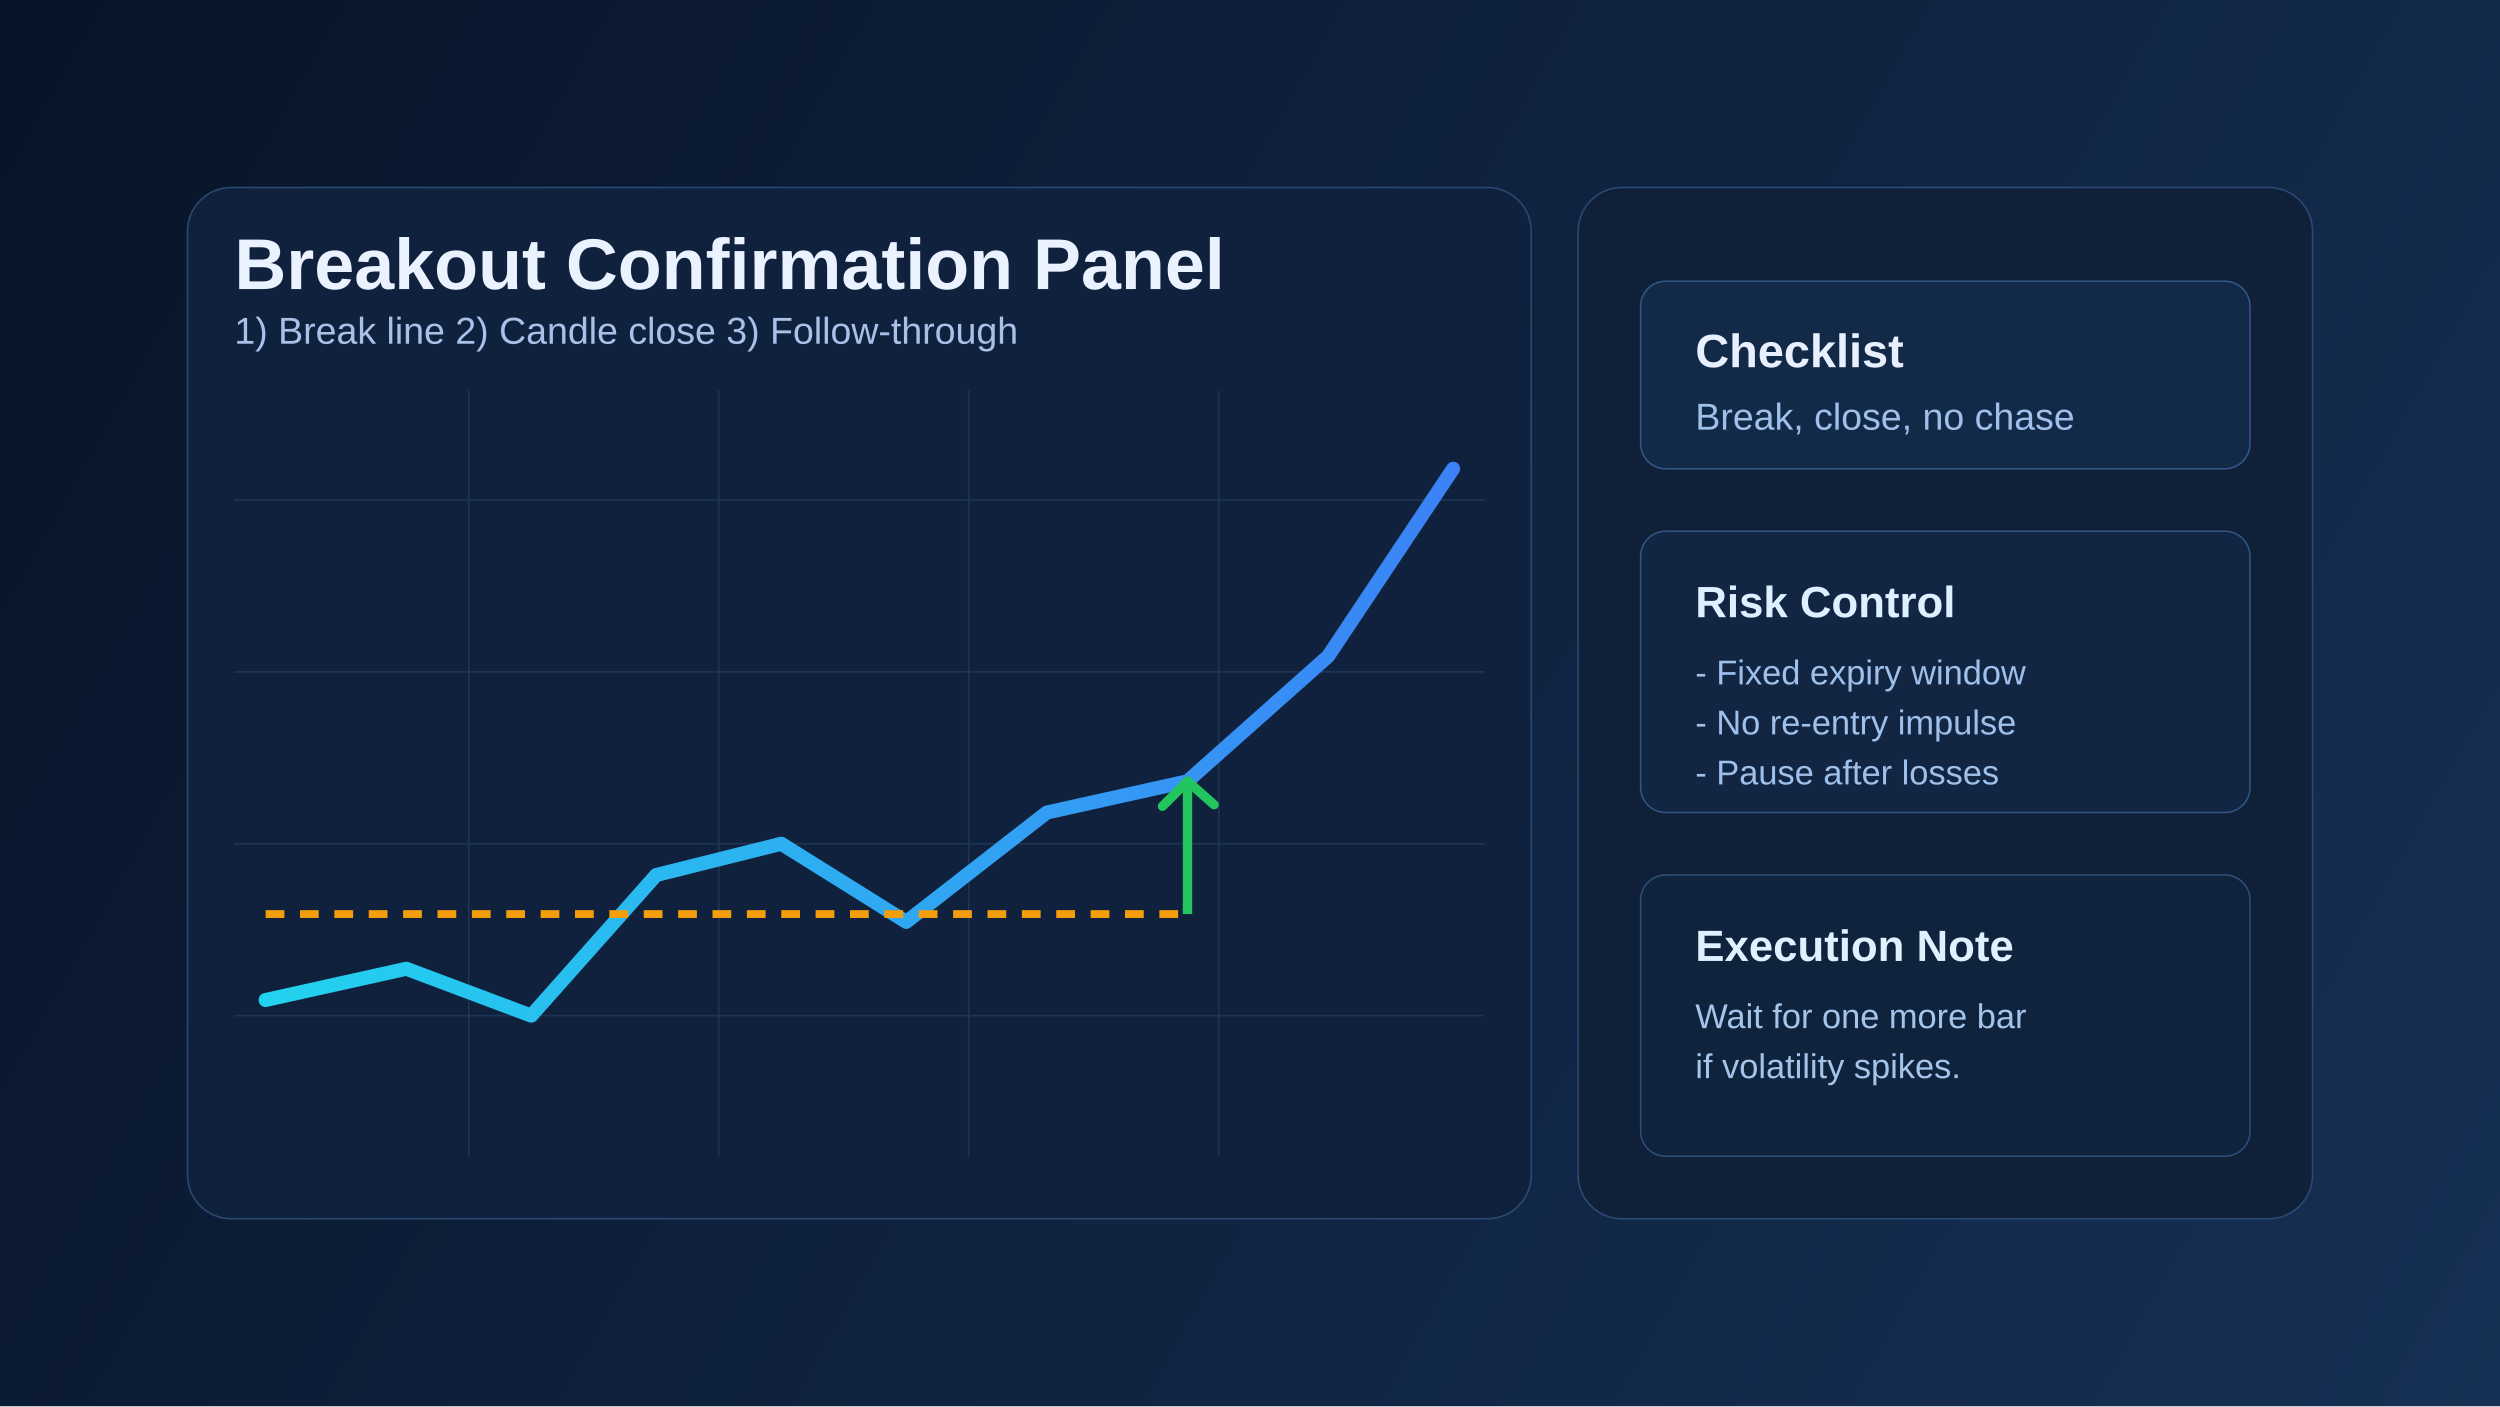
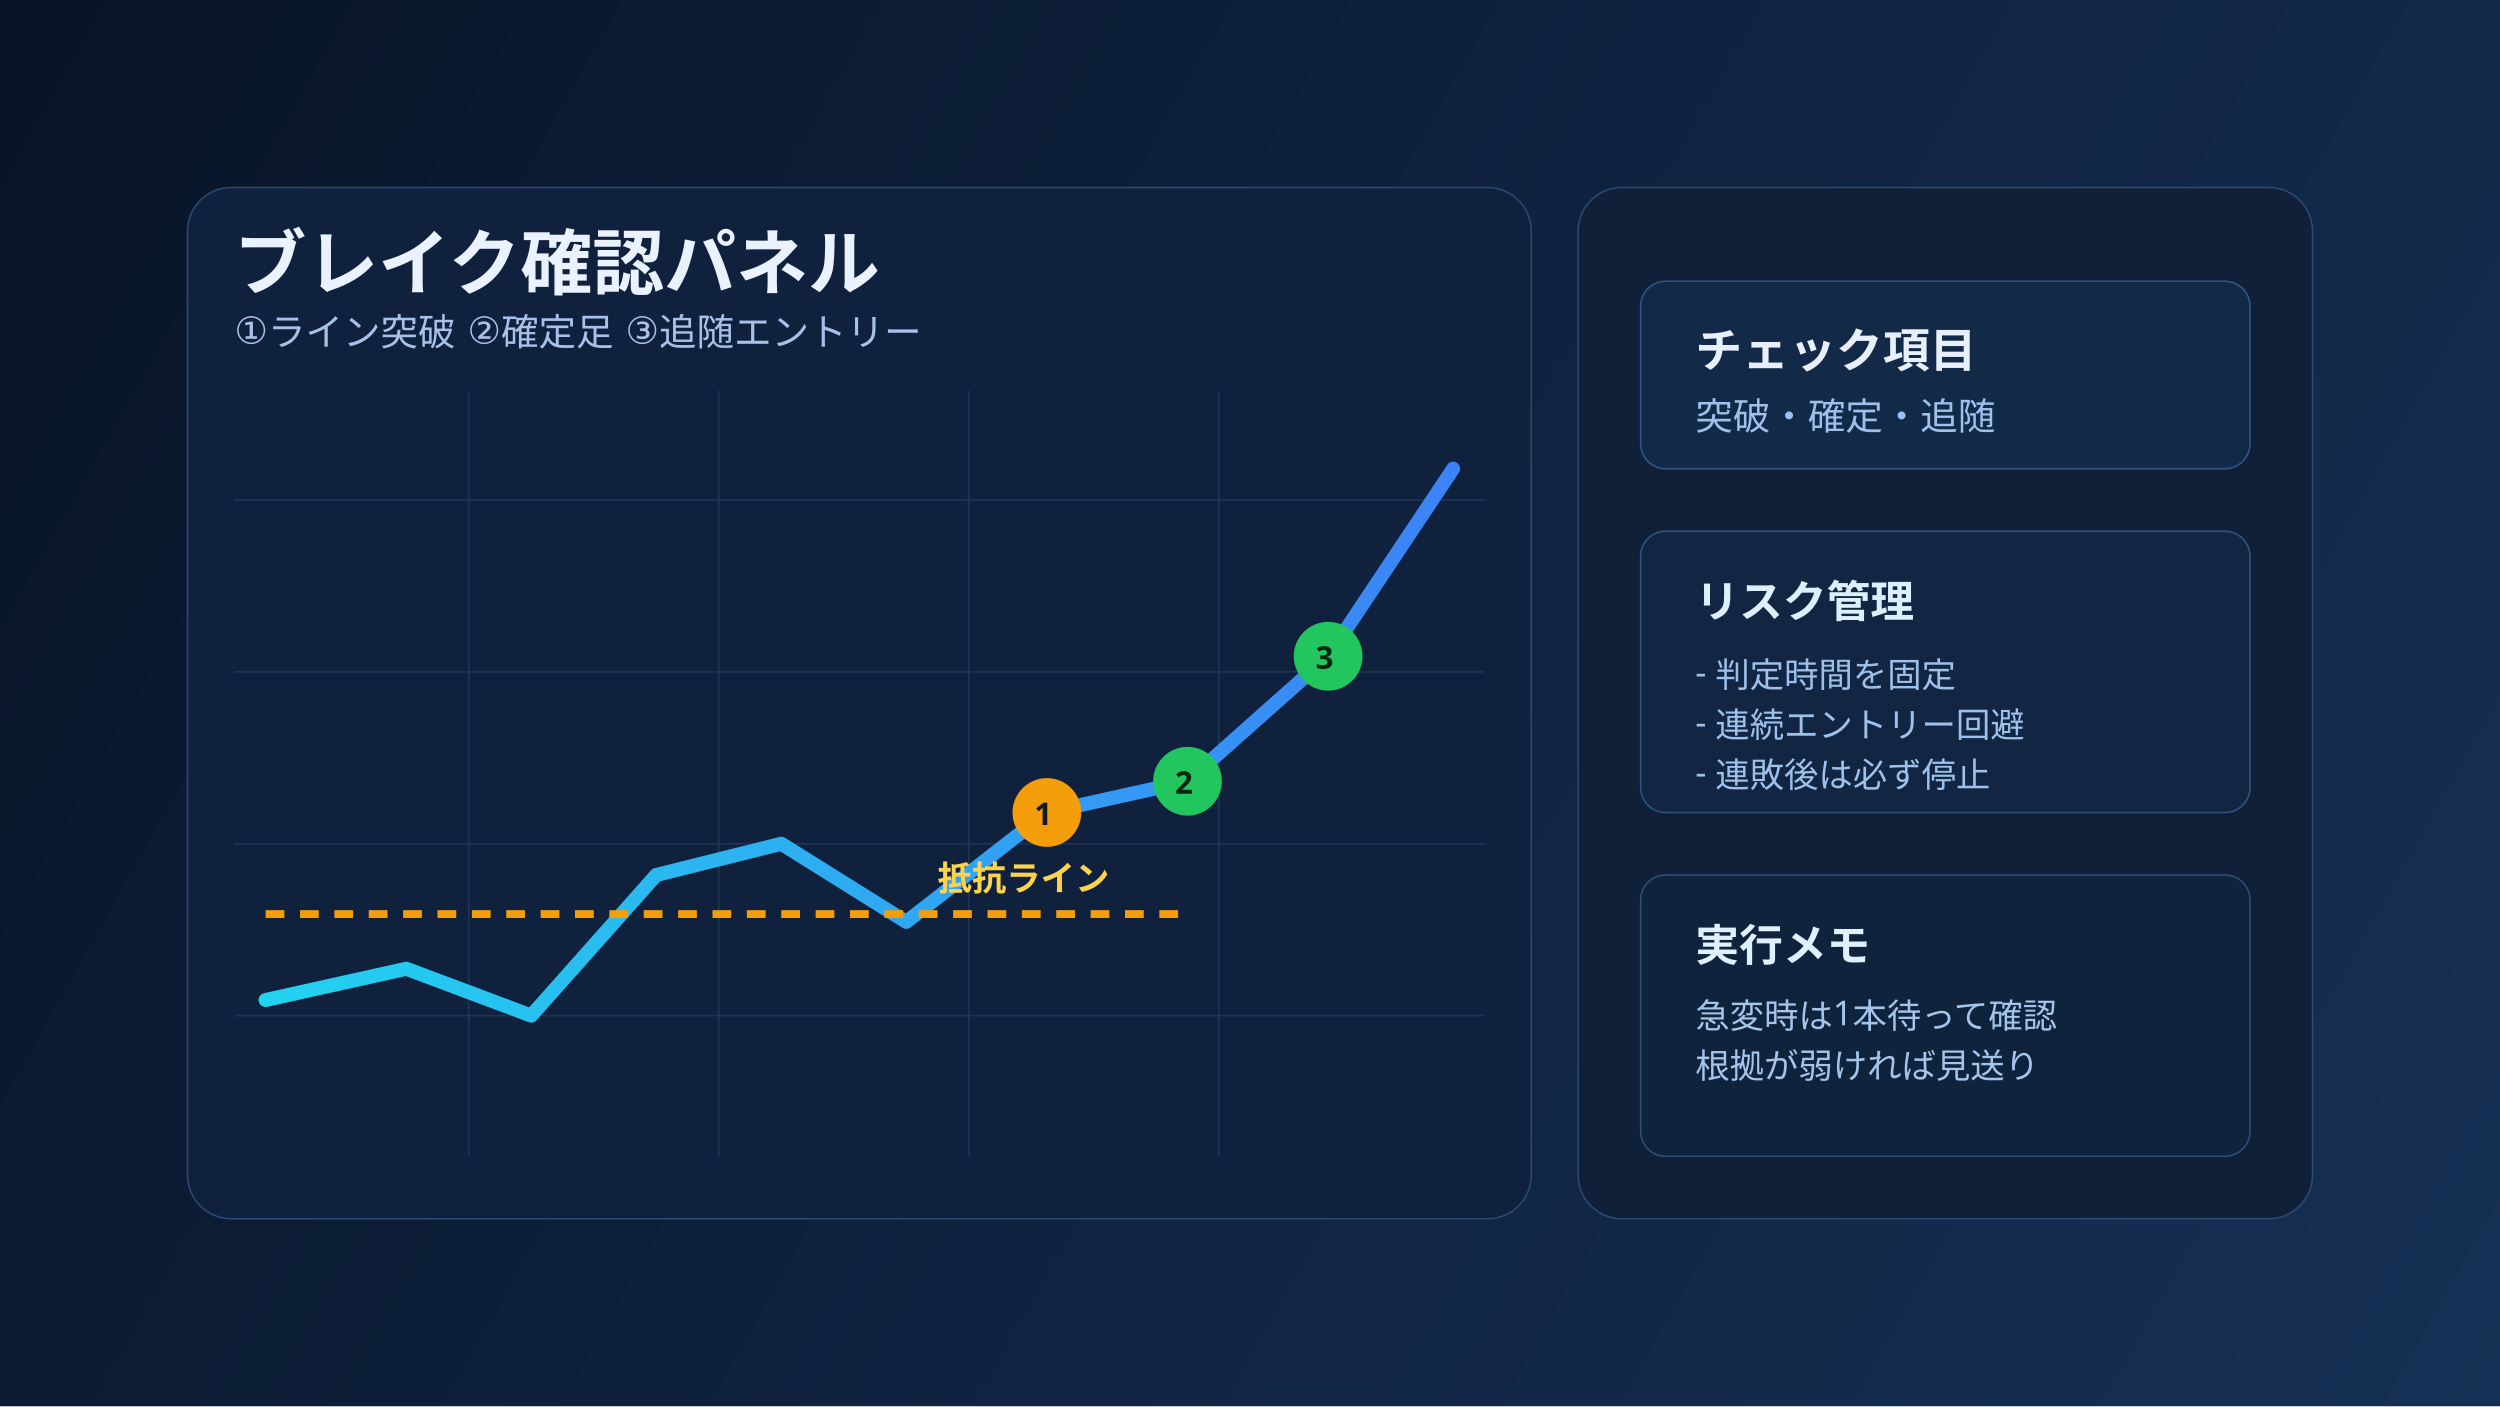
<svg xmlns="http://www.w3.org/2000/svg" width="1600" height="900" viewBox="0 0 1600 900" fill="none">
  <defs>
    <linearGradient id="bg" x1="0" y1="0" x2="1600" y2="900" gradientUnits="userSpaceOnUse">
      <stop stop-color="#081428" />
      <stop offset="1" stop-color="#163055" />
    </linearGradient>
    <linearGradient id="lineB" x1="0" y1="0" x2="1" y2="0">
      <stop stop-color="#22D3EE" />
      <stop offset="1" stop-color="#3B82F6" />
    </linearGradient>
  </defs>
  <rect width="1600" height="900" fill="url(#bg)" />
  <rect x="120" y="120" width="860" height="660" rx="28" fill="#10213D" stroke="#2A4973" />
  <rect x="1010" y="120" width="470" height="660" rx="28" fill="#0F2038" stroke="#2B4A74" />
-   <text x="150" y="185" fill="#EAF1FF" font-family="'Segoe UI', Arial, sans-serif" font-size="46" font-weight="700">Breakout Confirmation Panel</text>
-   <text x="150" y="220" fill="#A9C1E9" font-family="'Segoe UI', Arial, sans-serif" font-size="24">1) Break line  2) Candle close  3) Follow-through</text>
+   <text x="150" y="185" fill="#EAF1FF" font-family="'Segoe UI', 'Hiragino Kaku Gothic ProN', 'Yu Gothic', sans-serif" font-size="46" font-weight="700">ブレイク確認パネル</text>
+   <text x="150" y="220" fill="#A9C1E9" font-family="'Segoe UI', 'Hiragino Kaku Gothic ProN', 'Yu Gothic', sans-serif" font-size="24">①ライン突破 ②確定足 ③追随エントリー</text>
  <g opacity="0.3" stroke="#44638F" stroke-width="1">
    <path d="M150 320H950" />
    <path d="M150 430H950" />
    <path d="M150 540H950" />
    <path d="M150 650H950" />
    <path d="M300 250V740" />
    <path d="M460 250V740" />
    <path d="M620 250V740" />
    <path d="M780 250V740" />
  </g>
  <path d="M170 640L260 620L340 650L420 560L500 540L580 590L670 520L760 500L850 420L930 300" stroke="url(#lineB)" stroke-width="9" stroke-linecap="round" stroke-linejoin="round" />
  <path d="M170 585H760" stroke="#F59E0B" stroke-width="5" stroke-dasharray="12 10" />
-   <path d="M760 585L760 500" stroke="#22C55E" stroke-width="6" />
-   <path d="M760 500L744 516" stroke="#22C55E" stroke-width="6" stroke-linecap="round" />
-   <path d="M760 500L777 515" stroke="#22C55E" stroke-width="6" stroke-linecap="round" />
+   <text x="600" y="570" fill="#FCD34D" font-family="'Segoe UI', 'Hiragino Kaku Gothic ProN', 'Yu Gothic', sans-serif" font-size="22" font-weight="700">抵抗ライン</text>
+   <circle cx="760" cy="500" r="22" fill="#22C55E" />
+   <text x="752" y="508" fill="#05270E" font-family="'Segoe UI', sans-serif" font-size="20" font-weight="700">2</text>
+   <circle cx="850" cy="420" r="22" fill="#22C55E" />
+   <text x="842" y="428" fill="#05270E" font-family="'Segoe UI', sans-serif" font-size="20" font-weight="700">3</text>
+   <circle cx="670" cy="520" r="22" fill="#F59E0B" />
+   <text x="662" y="528" fill="#111827" font-family="'Segoe UI', sans-serif" font-size="20" font-weight="700">1</text>
  <rect x="1050" y="180" width="390" height="120" rx="16" fill="#132948" stroke="#325687" />
-   <text x="1085" y="235" fill="#E8F0FF" font-family="'Segoe UI', Arial, sans-serif" font-size="30" font-weight="700">Checklist</text>
-   <text x="1085" y="275" fill="#9FC0EA" font-family="'Segoe UI', Arial, sans-serif" font-size="24">Break, close, no chase</text>
+   <text x="1085" y="235" fill="#E8F0FF" font-family="'Segoe UI', 'Hiragino Kaku Gothic ProN', 'Yu Gothic', sans-serif" font-size="30" font-weight="700">チェック項目</text>
+   <text x="1085" y="275" fill="#9FC0EA" font-family="'Segoe UI', 'Hiragino Kaku Gothic ProN', 'Yu Gothic', sans-serif" font-size="24">突破・確定・追随</text>
  <rect x="1050" y="340" width="390" height="180" rx="16" fill="#122643" stroke="#315580" />
-   <text x="1085" y="395" fill="#DDF0FF" font-family="'Segoe UI', Arial, sans-serif" font-size="28" font-weight="700">Risk Control</text>
-   <text x="1085" y="438" fill="#9FC0EA" font-family="'Segoe UI', Arial, sans-serif" font-size="22">- Fixed expiry window</text>
-   <text x="1085" y="470" fill="#9FC0EA" font-family="'Segoe UI', Arial, sans-serif" font-size="22">- No re-entry impulse</text>
-   <text x="1085" y="502" fill="#9FC0EA" font-family="'Segoe UI', Arial, sans-serif" font-size="22">- Pause after losses</text>
+   <text x="1085" y="395" fill="#DDF0FF" font-family="'Segoe UI', 'Hiragino Kaku Gothic ProN', 'Yu Gothic', sans-serif" font-size="28" font-weight="700">リスク管理</text>
+   <text x="1085" y="438" fill="#9FC0EA" font-family="'Segoe UI', 'Hiragino Kaku Gothic ProN', 'Yu Gothic', sans-serif" font-size="22">- 判定時間を固定</text>
+   <text x="1085" y="470" fill="#9FC0EA" font-family="'Segoe UI', 'Hiragino Kaku Gothic ProN', 'Yu Gothic', sans-serif" font-size="22">- 連続エントリー回避</text>
+   <text x="1085" y="502" fill="#9FC0EA" font-family="'Segoe UI', 'Hiragino Kaku Gothic ProN', 'Yu Gothic', sans-serif" font-size="22">- 連敗後は必ず停止</text>
  <rect x="1050" y="560" width="390" height="180" rx="16" fill="#10233D" stroke="#2D4E78" />
-   <text x="1085" y="615" fill="#DFF0FF" font-family="'Segoe UI', Arial, sans-serif" font-size="28" font-weight="700">Execution Note</text>
-   <text x="1085" y="658" fill="#A5C4EA" font-family="'Segoe UI', Arial, sans-serif" font-size="22">Wait for one more bar</text>
-   <text x="1085" y="690" fill="#A5C4EA" font-family="'Segoe UI', Arial, sans-serif" font-size="22">if volatility spikes.</text>
+   <text x="1085" y="615" fill="#DFF0FF" font-family="'Segoe UI', 'Hiragino Kaku Gothic ProN', 'Yu Gothic', sans-serif" font-size="28" font-weight="700">実行メモ</text>
+   <text x="1085" y="658" fill="#A5C4EA" font-family="'Segoe UI', 'Hiragino Kaku Gothic ProN', 'Yu Gothic', sans-serif" font-size="22">急変時は1本待って確認</text>
+   <text x="1085" y="690" fill="#A5C4EA" font-family="'Segoe UI', 'Hiragino Kaku Gothic ProN', 'Yu Gothic', sans-serif" font-size="22">根拠が弱ければ見送り</text>
</svg>
